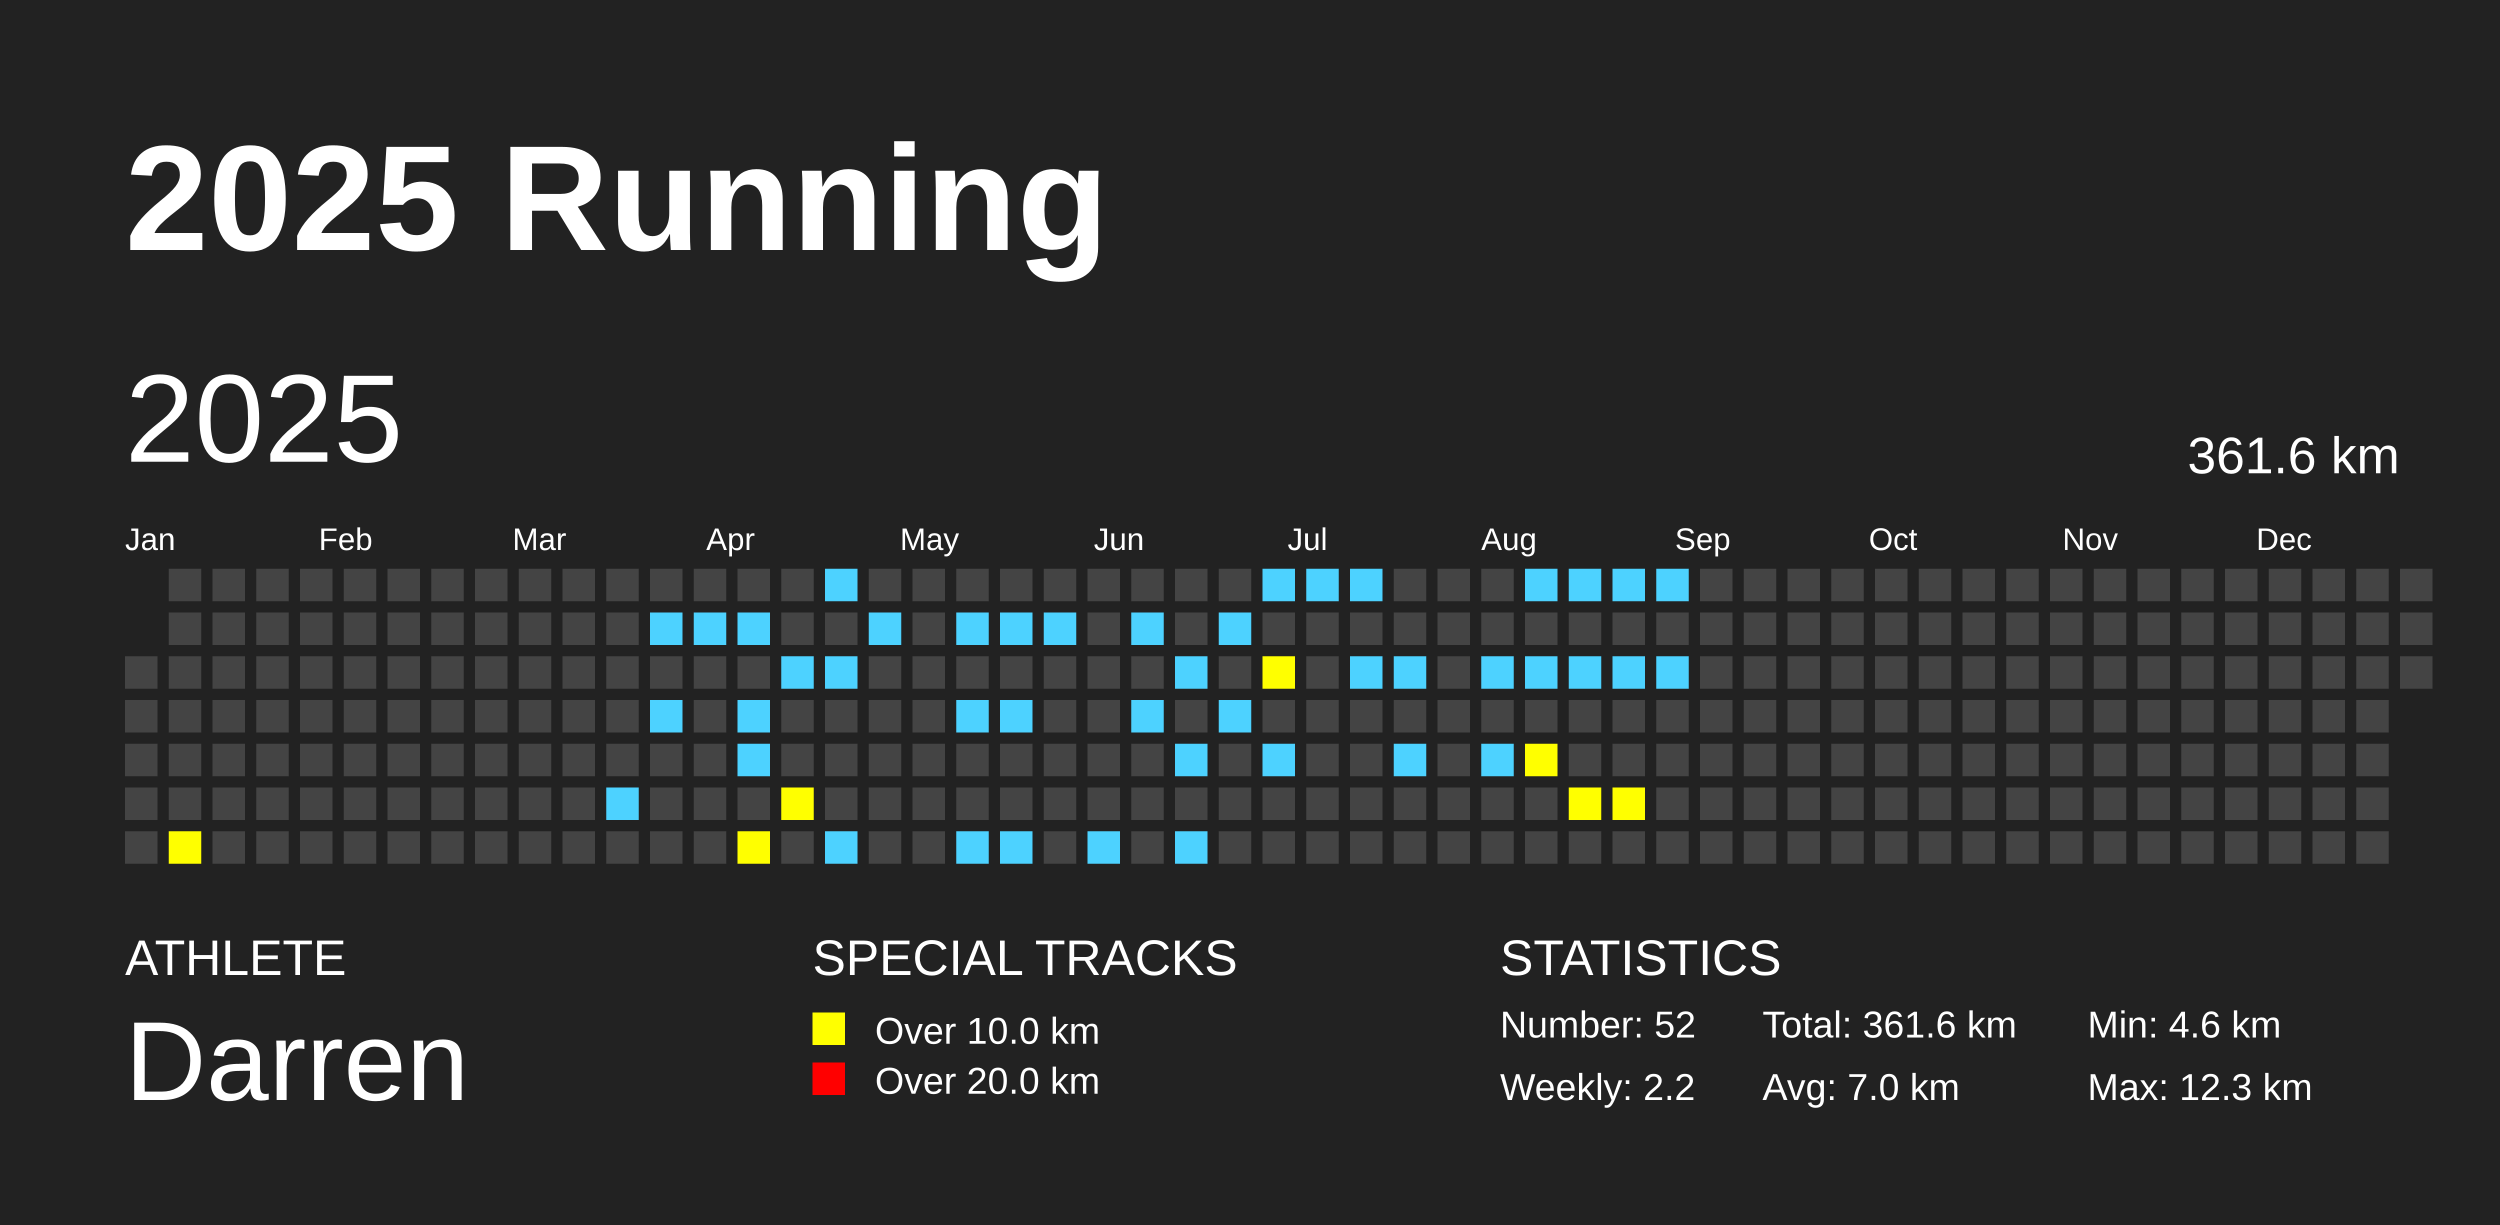
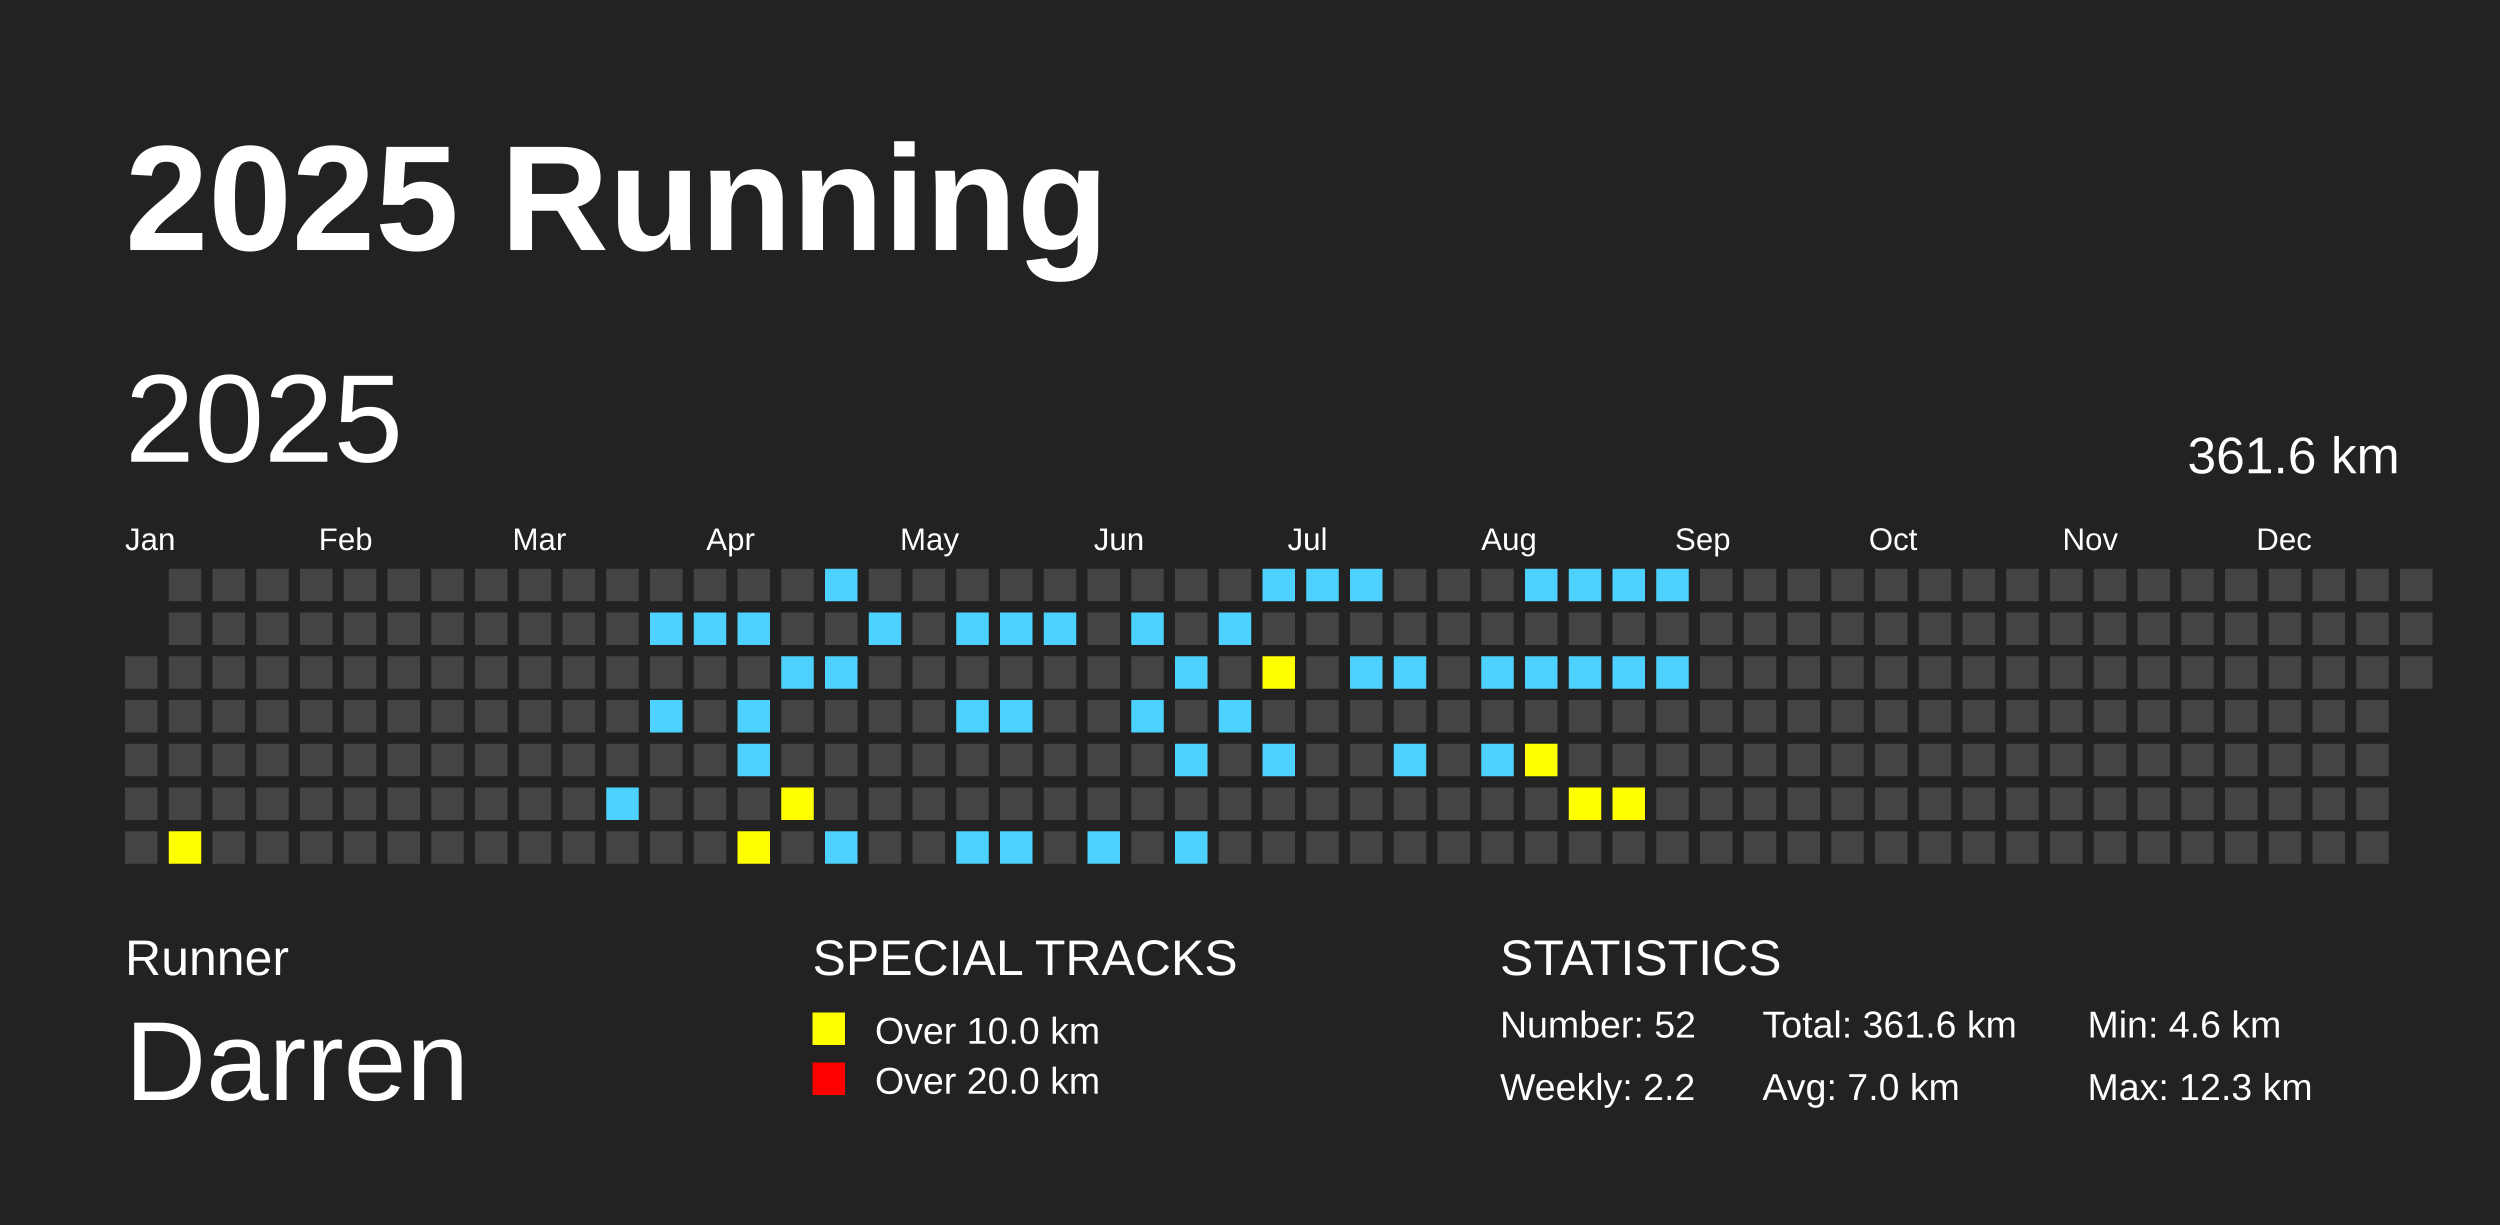
<svg xmlns="http://www.w3.org/2000/svg" baseProfile="full" height="98mm" version="1.1" viewBox="0,0,200,98" width="200mm">
  <defs />
  <rect fill="#222222" height="98" width="200" x="0" y="0" />
  <text fill="#FFFFFF" style="font-size:12px; font-family:Arial; font-weight:bold;" x="10" y="20">2025 Running</text>
-   <text fill="#FFFFFF" style="font-size:4px; font-family:Arial" x="10" y="78">ATHLETE</text>
+   <text fill="#FFFFFF" style="font-size:4px; font-family:Arial" x="10" y="78">Runner</text>
  <text fill="#FFFFFF" style="font-size:9px; font-family:Arial" x="10" y="88">Darren</text>
  <text fill="#FFFFFF" style="font-size:4px; font-family:Arial" x="65" y="78">SPECIAL TRACKS</text>
  <rect fill="yellow" height="2.6" width="2.6" x="65" y="81" />
  <text fill="#FFFFFF" style="font-size:3px; font-family:Arial" x="70" y="83.5">Over 10.0 km</text>
  <rect fill="red" height="2.6" width="2.6" x="65" y="85" />
  <text fill="#FFFFFF" style="font-size:3px; font-family:Arial" x="70" y="87.5">Over 20.0 km</text>
  <text fill="#FFFFFF" style="font-size:4px; font-family:Arial" x="120" y="78">STATISTICS</text>
  <text fill="#FFFFFF" style="font-size:3px; font-family:Arial" x="120" y="83">Number: 52</text>
  <text fill="#FFFFFF" style="font-size:3px; font-family:Arial" x="120" y="88">Weekly: 2.2</text>
  <text fill="#FFFFFF" style="font-size:3px; font-family:Arial" x="141" y="83">Total: 361.6 km</text>
  <text fill="#FFFFFF" style="font-size:3px; font-family:Arial" x="141" y="88">Avg: 7.0 km</text>
  <text fill="#FFFFFF" style="font-size:3px; font-family:Arial" x="167" y="83">Min: 4.6 km</text>
  <text fill="#FFFFFF" style="font-size:3px; font-family:Arial" x="167" y="88">Max: 12.3 km</text>
  <text dominant-baseline="hanging" fill="#FFFFFF" style="font-size:10.0px; font-family:Arial;" x="10" y="30">2025</text>
  <text dominant-baseline="hanging" fill="#FFFFFF" style="font-size:4.125px; font-family:Arial;" x="175" y="35">361.6 km</text>
  <text fill="#FFFFFF" style="font-size:2.5px; font-family:Arial" x="10.0" y="44">Jan</text>
  <text fill="#FFFFFF" style="font-size:2.5px; font-family:Arial" x="25.5" y="44">Feb</text>
  <text fill="#FFFFFF" style="font-size:2.5px; font-family:Arial" x="41.0" y="44">Mar</text>
  <text fill="#FFFFFF" style="font-size:2.5px; font-family:Arial" x="56.5" y="44">Apr</text>
  <text fill="#FFFFFF" style="font-size:2.5px; font-family:Arial" x="72.0" y="44">May</text>
  <text fill="#FFFFFF" style="font-size:2.5px; font-family:Arial" x="87.5" y="44">Jun</text>
  <text fill="#FFFFFF" style="font-size:2.5px; font-family:Arial" x="103.0" y="44">Jul</text>
  <text fill="#FFFFFF" style="font-size:2.5px; font-family:Arial" x="118.5" y="44">Aug</text>
  <text fill="#FFFFFF" style="font-size:2.5px; font-family:Arial" x="134.0" y="44">Sep</text>
  <text fill="#FFFFFF" style="font-size:2.5px; font-family:Arial" x="149.5" y="44">Oct</text>
  <text fill="#FFFFFF" style="font-size:2.5px; font-family:Arial" x="165.0" y="44">Nov</text>
  <text fill="#FFFFFF" style="font-size:2.5px; font-family:Arial" x="180.5" y="44">Dec</text>
  <rect fill="#444444" height="2.6" width="2.6" x="10.0" y="52.5" />
  <rect fill="#444444" height="2.6" width="2.6" x="10.0" y="56.0" />
  <rect fill="#444444" height="2.6" width="2.6" x="10.0" y="59.5" />
  <rect fill="#444444" height="2.6" width="2.6" x="10.0" y="63.0" />
  <rect fill="#444444" height="2.6" width="2.6" x="10.0" y="66.5" />
  <rect fill="#444444" height="2.6" width="2.6" x="13.5" y="45.5" />
  <rect fill="#444444" height="2.6" width="2.6" x="13.5" y="49.0" />
  <rect fill="#444444" height="2.6" width="2.6" x="13.5" y="52.5" />
  <rect fill="#444444" height="2.6" width="2.6" x="13.5" y="56.0" />
  <rect fill="#444444" height="2.6" width="2.6" x="13.5" y="59.5" />
  <rect fill="#444444" height="2.6" width="2.6" x="13.5" y="63.0" />
  <rect fill="yellow" height="2.6" width="2.6" x="13.5" y="66.5" />
  <rect fill="#444444" height="2.6" width="2.6" x="17.0" y="45.5" />
  <rect fill="#444444" height="2.6" width="2.6" x="17.0" y="49.0" />
  <rect fill="#444444" height="2.6" width="2.6" x="17.0" y="52.5" />
  <rect fill="#444444" height="2.6" width="2.6" x="17.0" y="56.0" />
  <rect fill="#444444" height="2.6" width="2.6" x="17.0" y="59.5" />
  <rect fill="#444444" height="2.6" width="2.6" x="17.0" y="63.0" />
  <rect fill="#444444" height="2.6" width="2.6" x="17.0" y="66.5" />
  <rect fill="#444444" height="2.6" width="2.6" x="20.5" y="45.5" />
  <rect fill="#444444" height="2.6" width="2.6" x="20.5" y="49.0" />
  <rect fill="#444444" height="2.6" width="2.6" x="20.5" y="52.5" />
  <rect fill="#444444" height="2.6" width="2.6" x="20.5" y="56.0" />
  <rect fill="#444444" height="2.6" width="2.6" x="20.5" y="59.5" />
  <rect fill="#444444" height="2.6" width="2.6" x="20.5" y="63.0" />
  <rect fill="#444444" height="2.6" width="2.6" x="20.5" y="66.5" />
  <rect fill="#444444" height="2.6" width="2.6" x="24.0" y="45.5" />
  <rect fill="#444444" height="2.6" width="2.6" x="24.0" y="49.0" />
  <rect fill="#444444" height="2.6" width="2.6" x="24.0" y="52.5" />
  <rect fill="#444444" height="2.6" width="2.6" x="24.0" y="56.0" />
  <rect fill="#444444" height="2.6" width="2.6" x="24.0" y="59.5" />
  <rect fill="#444444" height="2.6" width="2.6" x="24.0" y="63.0" />
  <rect fill="#444444" height="2.6" width="2.6" x="24.0" y="66.5" />
  <rect fill="#444444" height="2.6" width="2.6" x="27.5" y="45.5" />
  <rect fill="#444444" height="2.6" width="2.6" x="27.5" y="49.0" />
  <rect fill="#444444" height="2.6" width="2.6" x="27.5" y="52.5" />
  <rect fill="#444444" height="2.6" width="2.6" x="27.5" y="56.0" />
  <rect fill="#444444" height="2.6" width="2.6" x="27.5" y="59.5" />
  <rect fill="#444444" height="2.6" width="2.6" x="27.5" y="63.0" />
  <rect fill="#444444" height="2.6" width="2.6" x="27.5" y="66.5" />
  <rect fill="#444444" height="2.6" width="2.6" x="31.0" y="45.5" />
  <rect fill="#444444" height="2.6" width="2.6" x="31.0" y="49.0" />
  <rect fill="#444444" height="2.6" width="2.6" x="31.0" y="52.5" />
  <rect fill="#444444" height="2.6" width="2.6" x="31.0" y="56.0" />
  <rect fill="#444444" height="2.6" width="2.6" x="31.0" y="59.5" />
  <rect fill="#444444" height="2.6" width="2.6" x="31.0" y="63.0" />
  <rect fill="#444444" height="2.6" width="2.6" x="31.0" y="66.5" />
  <rect fill="#444444" height="2.6" width="2.6" x="34.5" y="45.5" />
  <rect fill="#444444" height="2.6" width="2.6" x="34.5" y="49.0" />
  <rect fill="#444444" height="2.6" width="2.6" x="34.5" y="52.5" />
  <rect fill="#444444" height="2.6" width="2.6" x="34.5" y="56.0" />
  <rect fill="#444444" height="2.6" width="2.6" x="34.5" y="59.5" />
  <rect fill="#444444" height="2.6" width="2.6" x="34.5" y="63.0" />
  <rect fill="#444444" height="2.6" width="2.6" x="34.5" y="66.5" />
  <rect fill="#444444" height="2.6" width="2.6" x="38.0" y="45.5" />
  <rect fill="#444444" height="2.6" width="2.6" x="38.0" y="49.0" />
  <rect fill="#444444" height="2.6" width="2.6" x="38.0" y="52.5" />
  <rect fill="#444444" height="2.6" width="2.6" x="38.0" y="56.0" />
  <rect fill="#444444" height="2.6" width="2.6" x="38.0" y="59.5" />
  <rect fill="#444444" height="2.6" width="2.6" x="38.0" y="63.0" />
  <rect fill="#444444" height="2.6" width="2.6" x="38.0" y="66.5" />
  <rect fill="#444444" height="2.6" width="2.6" x="41.5" y="45.5" />
  <rect fill="#444444" height="2.6" width="2.6" x="41.5" y="49.0" />
  <rect fill="#444444" height="2.6" width="2.6" x="41.5" y="52.5" />
  <rect fill="#444444" height="2.6" width="2.6" x="41.5" y="56.0" />
  <rect fill="#444444" height="2.6" width="2.6" x="41.5" y="59.5" />
  <rect fill="#444444" height="2.6" width="2.6" x="41.5" y="63.0" />
  <rect fill="#444444" height="2.6" width="2.6" x="41.5" y="66.5" />
  <rect fill="#444444" height="2.6" width="2.6" x="45.0" y="45.5" />
  <rect fill="#444444" height="2.6" width="2.6" x="45.0" y="49.0" />
  <rect fill="#444444" height="2.6" width="2.6" x="45.0" y="52.5" />
  <rect fill="#444444" height="2.6" width="2.6" x="45.0" y="56.0" />
  <rect fill="#444444" height="2.6" width="2.6" x="45.0" y="59.5" />
  <rect fill="#444444" height="2.6" width="2.6" x="45.0" y="63.0" />
  <rect fill="#444444" height="2.6" width="2.6" x="45.0" y="66.5" />
  <rect fill="#444444" height="2.6" width="2.6" x="48.5" y="45.5" />
  <rect fill="#444444" height="2.6" width="2.6" x="48.5" y="49.0" />
  <rect fill="#444444" height="2.6" width="2.6" x="48.5" y="52.5" />
  <rect fill="#444444" height="2.6" width="2.6" x="48.5" y="56.0" />
  <rect fill="#444444" height="2.6" width="2.6" x="48.5" y="59.5" />
  <rect fill="#4DD2FF" height="2.6" width="2.6" x="48.5" y="63.0" />
  <rect fill="#444444" height="2.6" width="2.6" x="48.5" y="66.5" />
  <rect fill="#444444" height="2.6" width="2.6" x="52.0" y="45.5" />
  <rect fill="#4DD2FF" height="2.6" width="2.6" x="52.0" y="49.0" />
  <rect fill="#444444" height="2.6" width="2.6" x="52.0" y="52.5" />
  <rect fill="#4DD2FF" height="2.6" width="2.6" x="52.0" y="56.0" />
  <rect fill="#444444" height="2.6" width="2.6" x="52.0" y="59.5" />
  <rect fill="#444444" height="2.6" width="2.6" x="52.0" y="63.0" />
  <rect fill="#444444" height="2.6" width="2.6" x="52.0" y="66.5" />
  <rect fill="#444444" height="2.6" width="2.6" x="55.5" y="45.5" />
  <rect fill="#4DD2FF" height="2.6" width="2.6" x="55.5" y="49.0" />
  <rect fill="#444444" height="2.6" width="2.6" x="55.5" y="52.5" />
  <rect fill="#444444" height="2.6" width="2.6" x="55.5" y="56.0" />
  <rect fill="#444444" height="2.6" width="2.6" x="55.5" y="59.5" />
  <rect fill="#444444" height="2.6" width="2.6" x="55.5" y="63.0" />
  <rect fill="#444444" height="2.6" width="2.6" x="55.5" y="66.5" />
  <rect fill="#444444" height="2.6" width="2.6" x="59.0" y="45.5" />
  <rect fill="#4DD2FF" height="2.6" width="2.6" x="59.0" y="49.0" />
  <rect fill="#444444" height="2.6" width="2.6" x="59.0" y="52.5" />
  <rect fill="#4DD2FF" height="2.6" width="2.6" x="59.0" y="56.0" />
  <rect fill="#4DD2FF" height="2.6" width="2.6" x="59.0" y="59.5" />
  <rect fill="#444444" height="2.6" width="2.6" x="59.0" y="63.0" />
  <rect fill="yellow" height="2.6" width="2.6" x="59.0" y="66.5" />
  <rect fill="#444444" height="2.6" width="2.6" x="62.5" y="45.5" />
  <rect fill="#444444" height="2.6" width="2.6" x="62.5" y="49.0" />
  <rect fill="#4DD2FF" height="2.6" width="2.6" x="62.5" y="52.5" />
  <rect fill="#444444" height="2.6" width="2.6" x="62.5" y="56.0" />
  <rect fill="#444444" height="2.6" width="2.6" x="62.5" y="59.5" />
  <rect fill="yellow" height="2.6" width="2.6" x="62.5" y="63.0" />
  <rect fill="#444444" height="2.6" width="2.6" x="62.5" y="66.5" />
  <rect fill="#4DD2FF" height="2.6" width="2.6" x="66.0" y="45.5" />
  <rect fill="#444444" height="2.6" width="2.6" x="66.0" y="49.0" />
  <rect fill="#4DD2FF" height="2.6" width="2.6" x="66.0" y="52.5" />
  <rect fill="#444444" height="2.6" width="2.6" x="66.0" y="56.0" />
  <rect fill="#444444" height="2.6" width="2.6" x="66.0" y="59.5" />
  <rect fill="#444444" height="2.6" width="2.6" x="66.0" y="63.0" />
  <rect fill="#4DD2FF" height="2.6" width="2.6" x="66.0" y="66.5" />
  <rect fill="#444444" height="2.6" width="2.6" x="69.5" y="45.5" />
  <rect fill="#4DD2FF" height="2.6" width="2.6" x="69.5" y="49.0" />
  <rect fill="#444444" height="2.6" width="2.6" x="69.5" y="52.5" />
  <rect fill="#444444" height="2.6" width="2.6" x="69.5" y="56.0" />
  <rect fill="#444444" height="2.6" width="2.6" x="69.5" y="59.5" />
  <rect fill="#444444" height="2.6" width="2.6" x="69.5" y="63.0" />
  <rect fill="#444444" height="2.6" width="2.6" x="69.5" y="66.5" />
  <rect fill="#444444" height="2.6" width="2.6" x="73.0" y="45.5" />
  <rect fill="#444444" height="2.6" width="2.6" x="73.0" y="49.0" />
  <rect fill="#444444" height="2.6" width="2.6" x="73.0" y="52.5" />
  <rect fill="#444444" height="2.6" width="2.6" x="73.0" y="56.0" />
  <rect fill="#444444" height="2.6" width="2.6" x="73.0" y="59.5" />
  <rect fill="#444444" height="2.6" width="2.6" x="73.0" y="63.0" />
  <rect fill="#444444" height="2.6" width="2.6" x="73.0" y="66.5" />
  <rect fill="#444444" height="2.6" width="2.6" x="76.5" y="45.5" />
  <rect fill="#4DD2FF" height="2.6" width="2.6" x="76.5" y="49.0" />
  <rect fill="#444444" height="2.6" width="2.6" x="76.5" y="52.5" />
  <rect fill="#4DD2FF" height="2.6" width="2.6" x="76.5" y="56.0" />
  <rect fill="#444444" height="2.6" width="2.6" x="76.5" y="59.5" />
  <rect fill="#444444" height="2.6" width="2.6" x="76.5" y="63.0" />
  <rect fill="#4DD2FF" height="2.6" width="2.6" x="76.5" y="66.5" />
  <rect fill="#444444" height="2.6" width="2.6" x="80.0" y="45.5" />
  <rect fill="#4DD2FF" height="2.6" width="2.6" x="80.0" y="49.0" />
  <rect fill="#444444" height="2.6" width="2.6" x="80.0" y="52.5" />
  <rect fill="#4DD2FF" height="2.6" width="2.6" x="80.0" y="56.0" />
  <rect fill="#444444" height="2.6" width="2.6" x="80.0" y="59.5" />
  <rect fill="#444444" height="2.6" width="2.6" x="80.0" y="63.0" />
  <rect fill="#4DD2FF" height="2.6" width="2.6" x="80.0" y="66.5" />
  <rect fill="#444444" height="2.6" width="2.6" x="83.5" y="45.5" />
  <rect fill="#4DD2FF" height="2.6" width="2.6" x="83.5" y="49.0" />
  <rect fill="#444444" height="2.6" width="2.6" x="83.5" y="52.5" />
  <rect fill="#444444" height="2.6" width="2.6" x="83.5" y="56.0" />
  <rect fill="#444444" height="2.6" width="2.6" x="83.5" y="59.5" />
  <rect fill="#444444" height="2.6" width="2.6" x="83.5" y="63.0" />
  <rect fill="#444444" height="2.6" width="2.6" x="83.5" y="66.5" />
  <rect fill="#444444" height="2.6" width="2.6" x="87.0" y="45.5" />
  <rect fill="#444444" height="2.6" width="2.6" x="87.0" y="49.0" />
  <rect fill="#444444" height="2.6" width="2.6" x="87.0" y="52.5" />
  <rect fill="#444444" height="2.6" width="2.6" x="87.0" y="56.0" />
  <rect fill="#444444" height="2.6" width="2.6" x="87.0" y="59.5" />
  <rect fill="#444444" height="2.6" width="2.6" x="87.0" y="63.0" />
  <rect fill="#4DD2FF" height="2.6" width="2.6" x="87.0" y="66.5" />
  <rect fill="#444444" height="2.6" width="2.6" x="90.5" y="45.5" />
  <rect fill="#4DD2FF" height="2.6" width="2.6" x="90.5" y="49.0" />
  <rect fill="#444444" height="2.6" width="2.6" x="90.5" y="52.5" />
  <rect fill="#4DD2FF" height="2.6" width="2.6" x="90.5" y="56.0" />
  <rect fill="#444444" height="2.6" width="2.6" x="90.5" y="59.5" />
  <rect fill="#444444" height="2.6" width="2.6" x="90.5" y="63.0" />
  <rect fill="#444444" height="2.6" width="2.6" x="90.5" y="66.5" />
  <rect fill="#444444" height="2.6" width="2.6" x="94.0" y="45.5" />
  <rect fill="#444444" height="2.6" width="2.6" x="94.0" y="49.0" />
  <rect fill="#4DD2FF" height="2.6" width="2.6" x="94.0" y="52.5" />
  <rect fill="#444444" height="2.6" width="2.6" x="94.0" y="56.0" />
  <rect fill="#4DD2FF" height="2.6" width="2.6" x="94.0" y="59.5" />
  <rect fill="#444444" height="2.6" width="2.6" x="94.0" y="63.0" />
  <rect fill="#4DD2FF" height="2.6" width="2.6" x="94.0" y="66.5" />
  <rect fill="#444444" height="2.6" width="2.6" x="97.5" y="45.5" />
  <rect fill="#4DD2FF" height="2.6" width="2.6" x="97.5" y="49.0" />
  <rect fill="#444444" height="2.6" width="2.6" x="97.5" y="52.5" />
  <rect fill="#4DD2FF" height="2.6" width="2.6" x="97.5" y="56.0" />
  <rect fill="#444444" height="2.6" width="2.6" x="97.5" y="59.5" />
  <rect fill="#444444" height="2.6" width="2.6" x="97.5" y="63.0" />
  <rect fill="#444444" height="2.6" width="2.6" x="97.5" y="66.5" />
  <rect fill="#4DD2FF" height="2.6" width="2.6" x="101.0" y="45.5" />
  <rect fill="#444444" height="2.6" width="2.6" x="101.0" y="49.0" />
  <rect fill="yellow" height="2.6" width="2.6" x="101.0" y="52.5" />
  <rect fill="#444444" height="2.6" width="2.6" x="101.0" y="56.0" />
  <rect fill="#4DD2FF" height="2.6" width="2.6" x="101.0" y="59.5" />
  <rect fill="#444444" height="2.6" width="2.6" x="101.0" y="63.0" />
  <rect fill="#444444" height="2.6" width="2.6" x="101.0" y="66.5" />
  <rect fill="#4DD2FF" height="2.6" width="2.6" x="104.5" y="45.5" />
  <rect fill="#444444" height="2.6" width="2.6" x="104.5" y="49.0" />
  <rect fill="#444444" height="2.6" width="2.6" x="104.5" y="52.5" />
  <rect fill="#444444" height="2.6" width="2.6" x="104.5" y="56.0" />
  <rect fill="#444444" height="2.6" width="2.6" x="104.5" y="59.5" />
  <rect fill="#444444" height="2.6" width="2.6" x="104.5" y="63.0" />
  <rect fill="#444444" height="2.6" width="2.6" x="104.5" y="66.5" />
  <rect fill="#4DD2FF" height="2.6" width="2.6" x="108.0" y="45.5" />
  <rect fill="#444444" height="2.6" width="2.6" x="108.0" y="49.0" />
  <rect fill="#4DD2FF" height="2.6" width="2.6" x="108.0" y="52.5" />
  <rect fill="#444444" height="2.6" width="2.6" x="108.0" y="56.0" />
  <rect fill="#444444" height="2.6" width="2.6" x="108.0" y="59.5" />
  <rect fill="#444444" height="2.6" width="2.6" x="108.0" y="63.0" />
  <rect fill="#444444" height="2.6" width="2.6" x="108.0" y="66.5" />
  <rect fill="#444444" height="2.6" width="2.6" x="111.5" y="45.5" />
  <rect fill="#444444" height="2.6" width="2.6" x="111.5" y="49.0" />
  <rect fill="#4DD2FF" height="2.6" width="2.6" x="111.5" y="52.5" />
  <rect fill="#444444" height="2.6" width="2.6" x="111.5" y="56.0" />
  <rect fill="#4DD2FF" height="2.6" width="2.6" x="111.5" y="59.5" />
  <rect fill="#444444" height="2.6" width="2.6" x="111.5" y="63.0" />
  <rect fill="#444444" height="2.6" width="2.6" x="111.5" y="66.5" />
  <rect fill="#444444" height="2.6" width="2.6" x="115.0" y="45.5" />
  <rect fill="#444444" height="2.6" width="2.6" x="115.0" y="49.0" />
  <rect fill="#444444" height="2.6" width="2.6" x="115.0" y="52.5" />
  <rect fill="#444444" height="2.6" width="2.6" x="115.0" y="56.0" />
  <rect fill="#444444" height="2.6" width="2.6" x="115.0" y="59.5" />
  <rect fill="#444444" height="2.6" width="2.6" x="115.0" y="63.0" />
  <rect fill="#444444" height="2.6" width="2.6" x="115.0" y="66.5" />
  <rect fill="#444444" height="2.6" width="2.6" x="118.5" y="45.5" />
  <rect fill="#444444" height="2.6" width="2.6" x="118.5" y="49.0" />
  <rect fill="#4DD2FF" height="2.6" width="2.6" x="118.5" y="52.5" />
  <rect fill="#444444" height="2.6" width="2.6" x="118.5" y="56.0" />
  <rect fill="#4DD2FF" height="2.6" width="2.6" x="118.5" y="59.5" />
  <rect fill="#444444" height="2.6" width="2.6" x="118.5" y="63.0" />
  <rect fill="#444444" height="2.6" width="2.6" x="118.5" y="66.5" />
  <rect fill="#4DD2FF" height="2.6" width="2.6" x="122.0" y="45.5" />
  <rect fill="#444444" height="2.6" width="2.6" x="122.0" y="49.0" />
  <rect fill="#4DD2FF" height="2.6" width="2.6" x="122.0" y="52.5" />
  <rect fill="#444444" height="2.6" width="2.6" x="122.0" y="56.0" />
  <rect fill="yellow" height="2.6" width="2.6" x="122.0" y="59.5" />
  <rect fill="#444444" height="2.6" width="2.6" x="122.0" y="63.0" />
  <rect fill="#444444" height="2.6" width="2.6" x="122.0" y="66.5" />
  <rect fill="#4DD2FF" height="2.6" width="2.6" x="125.5" y="45.5" />
  <rect fill="#444444" height="2.6" width="2.6" x="125.5" y="49.0" />
  <rect fill="#4DD2FF" height="2.6" width="2.6" x="125.5" y="52.5" />
  <rect fill="#444444" height="2.6" width="2.6" x="125.5" y="56.0" />
  <rect fill="#444444" height="2.6" width="2.6" x="125.5" y="59.5" />
  <rect fill="yellow" height="2.6" width="2.6" x="125.5" y="63.0" />
  <rect fill="#444444" height="2.6" width="2.6" x="125.5" y="66.5" />
  <rect fill="#4DD2FF" height="2.6" width="2.6" x="129.0" y="45.5" />
  <rect fill="#444444" height="2.6" width="2.6" x="129.0" y="49.0" />
  <rect fill="#4DD2FF" height="2.6" width="2.6" x="129.0" y="52.5" />
  <rect fill="#444444" height="2.6" width="2.6" x="129.0" y="56.0" />
  <rect fill="#444444" height="2.6" width="2.6" x="129.0" y="59.5" />
  <rect fill="yellow" height="2.6" width="2.6" x="129.0" y="63.0" />
  <rect fill="#444444" height="2.6" width="2.6" x="129.0" y="66.5" />
  <rect fill="#4DD2FF" height="2.6" width="2.6" x="132.5" y="45.5" />
  <rect fill="#444444" height="2.6" width="2.6" x="132.5" y="49.0" />
  <rect fill="#4DD2FF" height="2.6" width="2.6" x="132.5" y="52.5" />
  <rect fill="#444444" height="2.6" width="2.6" x="132.5" y="56.0" />
  <rect fill="#444444" height="2.6" width="2.6" x="132.5" y="59.5" />
  <rect fill="#444444" height="2.6" width="2.6" x="132.5" y="63.0" />
  <rect fill="#444444" height="2.6" width="2.6" x="132.5" y="66.5" />
  <rect fill="#444444" height="2.6" width="2.6" x="136.0" y="45.5" />
  <rect fill="#444444" height="2.6" width="2.6" x="136.0" y="49.0" />
  <rect fill="#444444" height="2.6" width="2.6" x="136.0" y="52.5" />
  <rect fill="#444444" height="2.6" width="2.6" x="136.0" y="56.0" />
  <rect fill="#444444" height="2.6" width="2.6" x="136.0" y="59.5" />
  <rect fill="#444444" height="2.6" width="2.6" x="136.0" y="63.0" />
  <rect fill="#444444" height="2.6" width="2.6" x="136.0" y="66.5" />
  <rect fill="#444444" height="2.6" width="2.6" x="139.5" y="45.5" />
  <rect fill="#444444" height="2.6" width="2.6" x="139.5" y="49.0" />
  <rect fill="#444444" height="2.6" width="2.6" x="139.5" y="52.5" />
  <rect fill="#444444" height="2.6" width="2.6" x="139.5" y="56.0" />
  <rect fill="#444444" height="2.6" width="2.6" x="139.5" y="59.5" />
  <rect fill="#444444" height="2.6" width="2.6" x="139.5" y="63.0" />
  <rect fill="#444444" height="2.6" width="2.6" x="139.5" y="66.5" />
  <rect fill="#444444" height="2.6" width="2.6" x="143.0" y="45.5" />
  <rect fill="#444444" height="2.6" width="2.6" x="143.0" y="49.0" />
  <rect fill="#444444" height="2.6" width="2.6" x="143.0" y="52.5" />
  <rect fill="#444444" height="2.6" width="2.6" x="143.0" y="56.0" />
  <rect fill="#444444" height="2.6" width="2.6" x="143.0" y="59.5" />
  <rect fill="#444444" height="2.6" width="2.6" x="143.0" y="63.0" />
  <rect fill="#444444" height="2.6" width="2.6" x="143.0" y="66.5" />
  <rect fill="#444444" height="2.6" width="2.6" x="146.5" y="45.5" />
  <rect fill="#444444" height="2.6" width="2.6" x="146.5" y="49.0" />
  <rect fill="#444444" height="2.6" width="2.6" x="146.5" y="52.5" />
  <rect fill="#444444" height="2.6" width="2.6" x="146.5" y="56.0" />
  <rect fill="#444444" height="2.6" width="2.6" x="146.5" y="59.5" />
  <rect fill="#444444" height="2.6" width="2.6" x="146.5" y="63.0" />
  <rect fill="#444444" height="2.6" width="2.6" x="146.5" y="66.5" />
  <rect fill="#444444" height="2.6" width="2.6" x="150.0" y="45.5" />
  <rect fill="#444444" height="2.6" width="2.6" x="150.0" y="49.0" />
  <rect fill="#444444" height="2.6" width="2.6" x="150.0" y="52.5" />
  <rect fill="#444444" height="2.6" width="2.6" x="150.0" y="56.0" />
  <rect fill="#444444" height="2.6" width="2.6" x="150.0" y="59.5" />
  <rect fill="#444444" height="2.6" width="2.6" x="150.0" y="63.0" />
  <rect fill="#444444" height="2.6" width="2.6" x="150.0" y="66.5" />
  <rect fill="#444444" height="2.6" width="2.6" x="153.5" y="45.5" />
  <rect fill="#444444" height="2.6" width="2.6" x="153.5" y="49.0" />
  <rect fill="#444444" height="2.6" width="2.6" x="153.5" y="52.5" />
  <rect fill="#444444" height="2.6" width="2.6" x="153.5" y="56.0" />
  <rect fill="#444444" height="2.6" width="2.6" x="153.5" y="59.5" />
  <rect fill="#444444" height="2.6" width="2.6" x="153.5" y="63.0" />
  <rect fill="#444444" height="2.6" width="2.6" x="153.5" y="66.5" />
  <rect fill="#444444" height="2.6" width="2.6" x="157.0" y="45.5" />
  <rect fill="#444444" height="2.6" width="2.6" x="157.0" y="49.0" />
  <rect fill="#444444" height="2.6" width="2.6" x="157.0" y="52.5" />
  <rect fill="#444444" height="2.6" width="2.6" x="157.0" y="56.0" />
  <rect fill="#444444" height="2.6" width="2.6" x="157.0" y="59.5" />
  <rect fill="#444444" height="2.6" width="2.6" x="157.0" y="63.0" />
  <rect fill="#444444" height="2.6" width="2.6" x="157.0" y="66.5" />
  <rect fill="#444444" height="2.6" width="2.6" x="160.5" y="45.5" />
  <rect fill="#444444" height="2.6" width="2.6" x="160.5" y="49.0" />
  <rect fill="#444444" height="2.6" width="2.6" x="160.5" y="52.5" />
  <rect fill="#444444" height="2.6" width="2.6" x="160.5" y="56.0" />
  <rect fill="#444444" height="2.6" width="2.6" x="160.5" y="59.5" />
  <rect fill="#444444" height="2.6" width="2.6" x="160.5" y="63.0" />
  <rect fill="#444444" height="2.6" width="2.6" x="160.5" y="66.5" />
  <rect fill="#444444" height="2.6" width="2.6" x="164.0" y="45.5" />
  <rect fill="#444444" height="2.6" width="2.6" x="164.0" y="49.0" />
  <rect fill="#444444" height="2.6" width="2.6" x="164.0" y="52.5" />
  <rect fill="#444444" height="2.6" width="2.6" x="164.0" y="56.0" />
  <rect fill="#444444" height="2.6" width="2.6" x="164.0" y="59.5" />
  <rect fill="#444444" height="2.6" width="2.6" x="164.0" y="63.0" />
  <rect fill="#444444" height="2.6" width="2.6" x="164.0" y="66.5" />
  <rect fill="#444444" height="2.6" width="2.6" x="167.5" y="45.5" />
  <rect fill="#444444" height="2.6" width="2.6" x="167.5" y="49.0" />
  <rect fill="#444444" height="2.6" width="2.6" x="167.5" y="52.5" />
  <rect fill="#444444" height="2.6" width="2.6" x="167.5" y="56.0" />
  <rect fill="#444444" height="2.6" width="2.6" x="167.5" y="59.5" />
  <rect fill="#444444" height="2.6" width="2.6" x="167.5" y="63.0" />
  <rect fill="#444444" height="2.6" width="2.6" x="167.5" y="66.5" />
  <rect fill="#444444" height="2.6" width="2.6" x="171.0" y="45.5" />
  <rect fill="#444444" height="2.6" width="2.6" x="171.0" y="49.0" />
  <rect fill="#444444" height="2.6" width="2.6" x="171.0" y="52.5" />
  <rect fill="#444444" height="2.6" width="2.6" x="171.0" y="56.0" />
  <rect fill="#444444" height="2.6" width="2.6" x="171.0" y="59.5" />
  <rect fill="#444444" height="2.6" width="2.6" x="171.0" y="63.0" />
  <rect fill="#444444" height="2.6" width="2.6" x="171.0" y="66.5" />
  <rect fill="#444444" height="2.6" width="2.6" x="174.5" y="45.5" />
  <rect fill="#444444" height="2.6" width="2.6" x="174.5" y="49.0" />
  <rect fill="#444444" height="2.6" width="2.6" x="174.5" y="52.5" />
  <rect fill="#444444" height="2.6" width="2.6" x="174.5" y="56.0" />
  <rect fill="#444444" height="2.6" width="2.6" x="174.5" y="59.5" />
  <rect fill="#444444" height="2.6" width="2.6" x="174.5" y="63.0" />
  <rect fill="#444444" height="2.6" width="2.6" x="174.5" y="66.5" />
  <rect fill="#444444" height="2.6" width="2.6" x="178.0" y="45.5" />
  <rect fill="#444444" height="2.6" width="2.6" x="178.0" y="49.0" />
  <rect fill="#444444" height="2.6" width="2.6" x="178.0" y="52.5" />
  <rect fill="#444444" height="2.6" width="2.6" x="178.0" y="56.0" />
  <rect fill="#444444" height="2.6" width="2.6" x="178.0" y="59.5" />
  <rect fill="#444444" height="2.6" width="2.6" x="178.0" y="63.0" />
  <rect fill="#444444" height="2.6" width="2.6" x="178.0" y="66.5" />
  <rect fill="#444444" height="2.6" width="2.6" x="181.5" y="45.5" />
  <rect fill="#444444" height="2.6" width="2.6" x="181.5" y="49.0" />
  <rect fill="#444444" height="2.6" width="2.6" x="181.5" y="52.5" />
  <rect fill="#444444" height="2.6" width="2.6" x="181.5" y="56.0" />
  <rect fill="#444444" height="2.6" width="2.6" x="181.5" y="59.5" />
  <rect fill="#444444" height="2.6" width="2.6" x="181.5" y="63.0" />
  <rect fill="#444444" height="2.6" width="2.6" x="181.5" y="66.5" />
  <rect fill="#444444" height="2.6" width="2.6" x="185.0" y="45.5" />
  <rect fill="#444444" height="2.6" width="2.6" x="185.0" y="49.0" />
  <rect fill="#444444" height="2.6" width="2.6" x="185.0" y="52.5" />
  <rect fill="#444444" height="2.6" width="2.6" x="185.0" y="56.0" />
  <rect fill="#444444" height="2.6" width="2.6" x="185.0" y="59.5" />
  <rect fill="#444444" height="2.6" width="2.6" x="185.0" y="63.0" />
  <rect fill="#444444" height="2.6" width="2.6" x="185.0" y="66.5" />
  <rect fill="#444444" height="2.6" width="2.6" x="188.5" y="45.5" />
  <rect fill="#444444" height="2.6" width="2.6" x="188.5" y="49.0" />
  <rect fill="#444444" height="2.6" width="2.6" x="188.5" y="52.5" />
  <rect fill="#444444" height="2.6" width="2.6" x="188.5" y="56.0" />
  <rect fill="#444444" height="2.6" width="2.6" x="188.5" y="59.5" />
  <rect fill="#444444" height="2.6" width="2.6" x="188.5" y="63.0" />
  <rect fill="#444444" height="2.6" width="2.6" x="188.5" y="66.5" />
  <rect fill="#444444" height="2.6" width="2.6" x="192.0" y="45.5" />
  <rect fill="#444444" height="2.6" width="2.6" x="192.0" y="49.0" />
  <rect fill="#444444" height="2.6" width="2.6" x="192.0" y="52.5" />
</svg>
